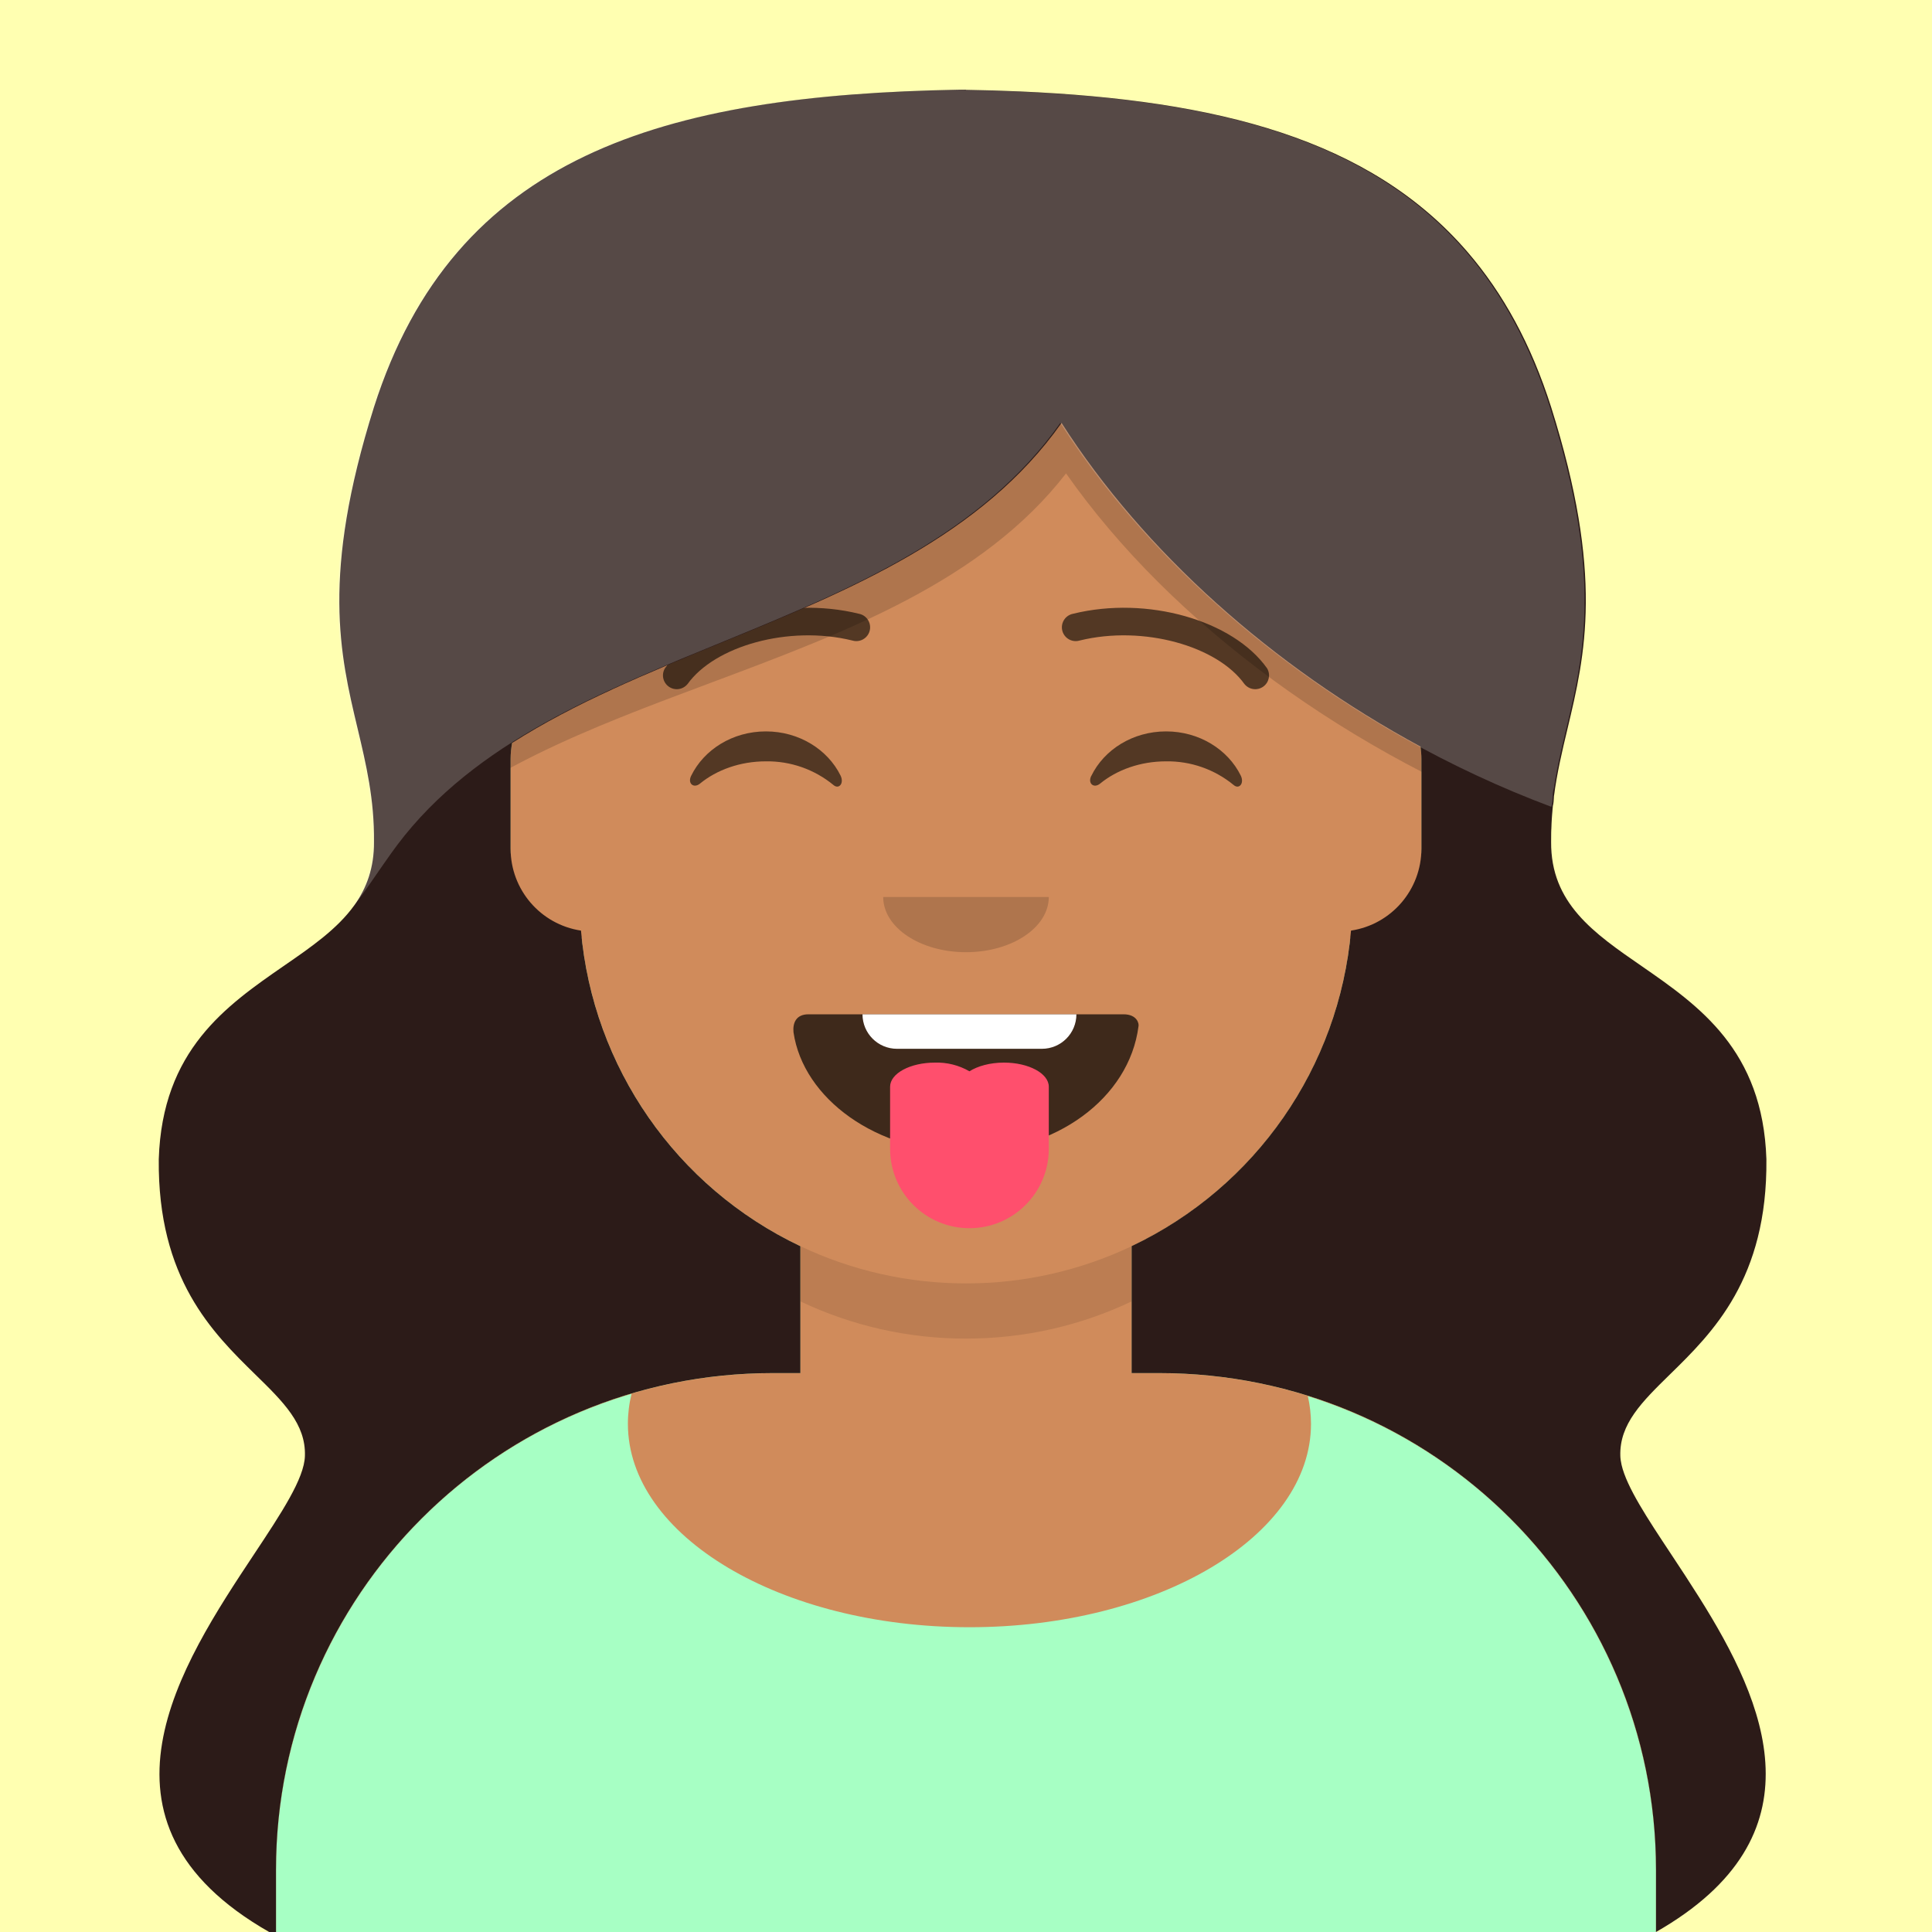
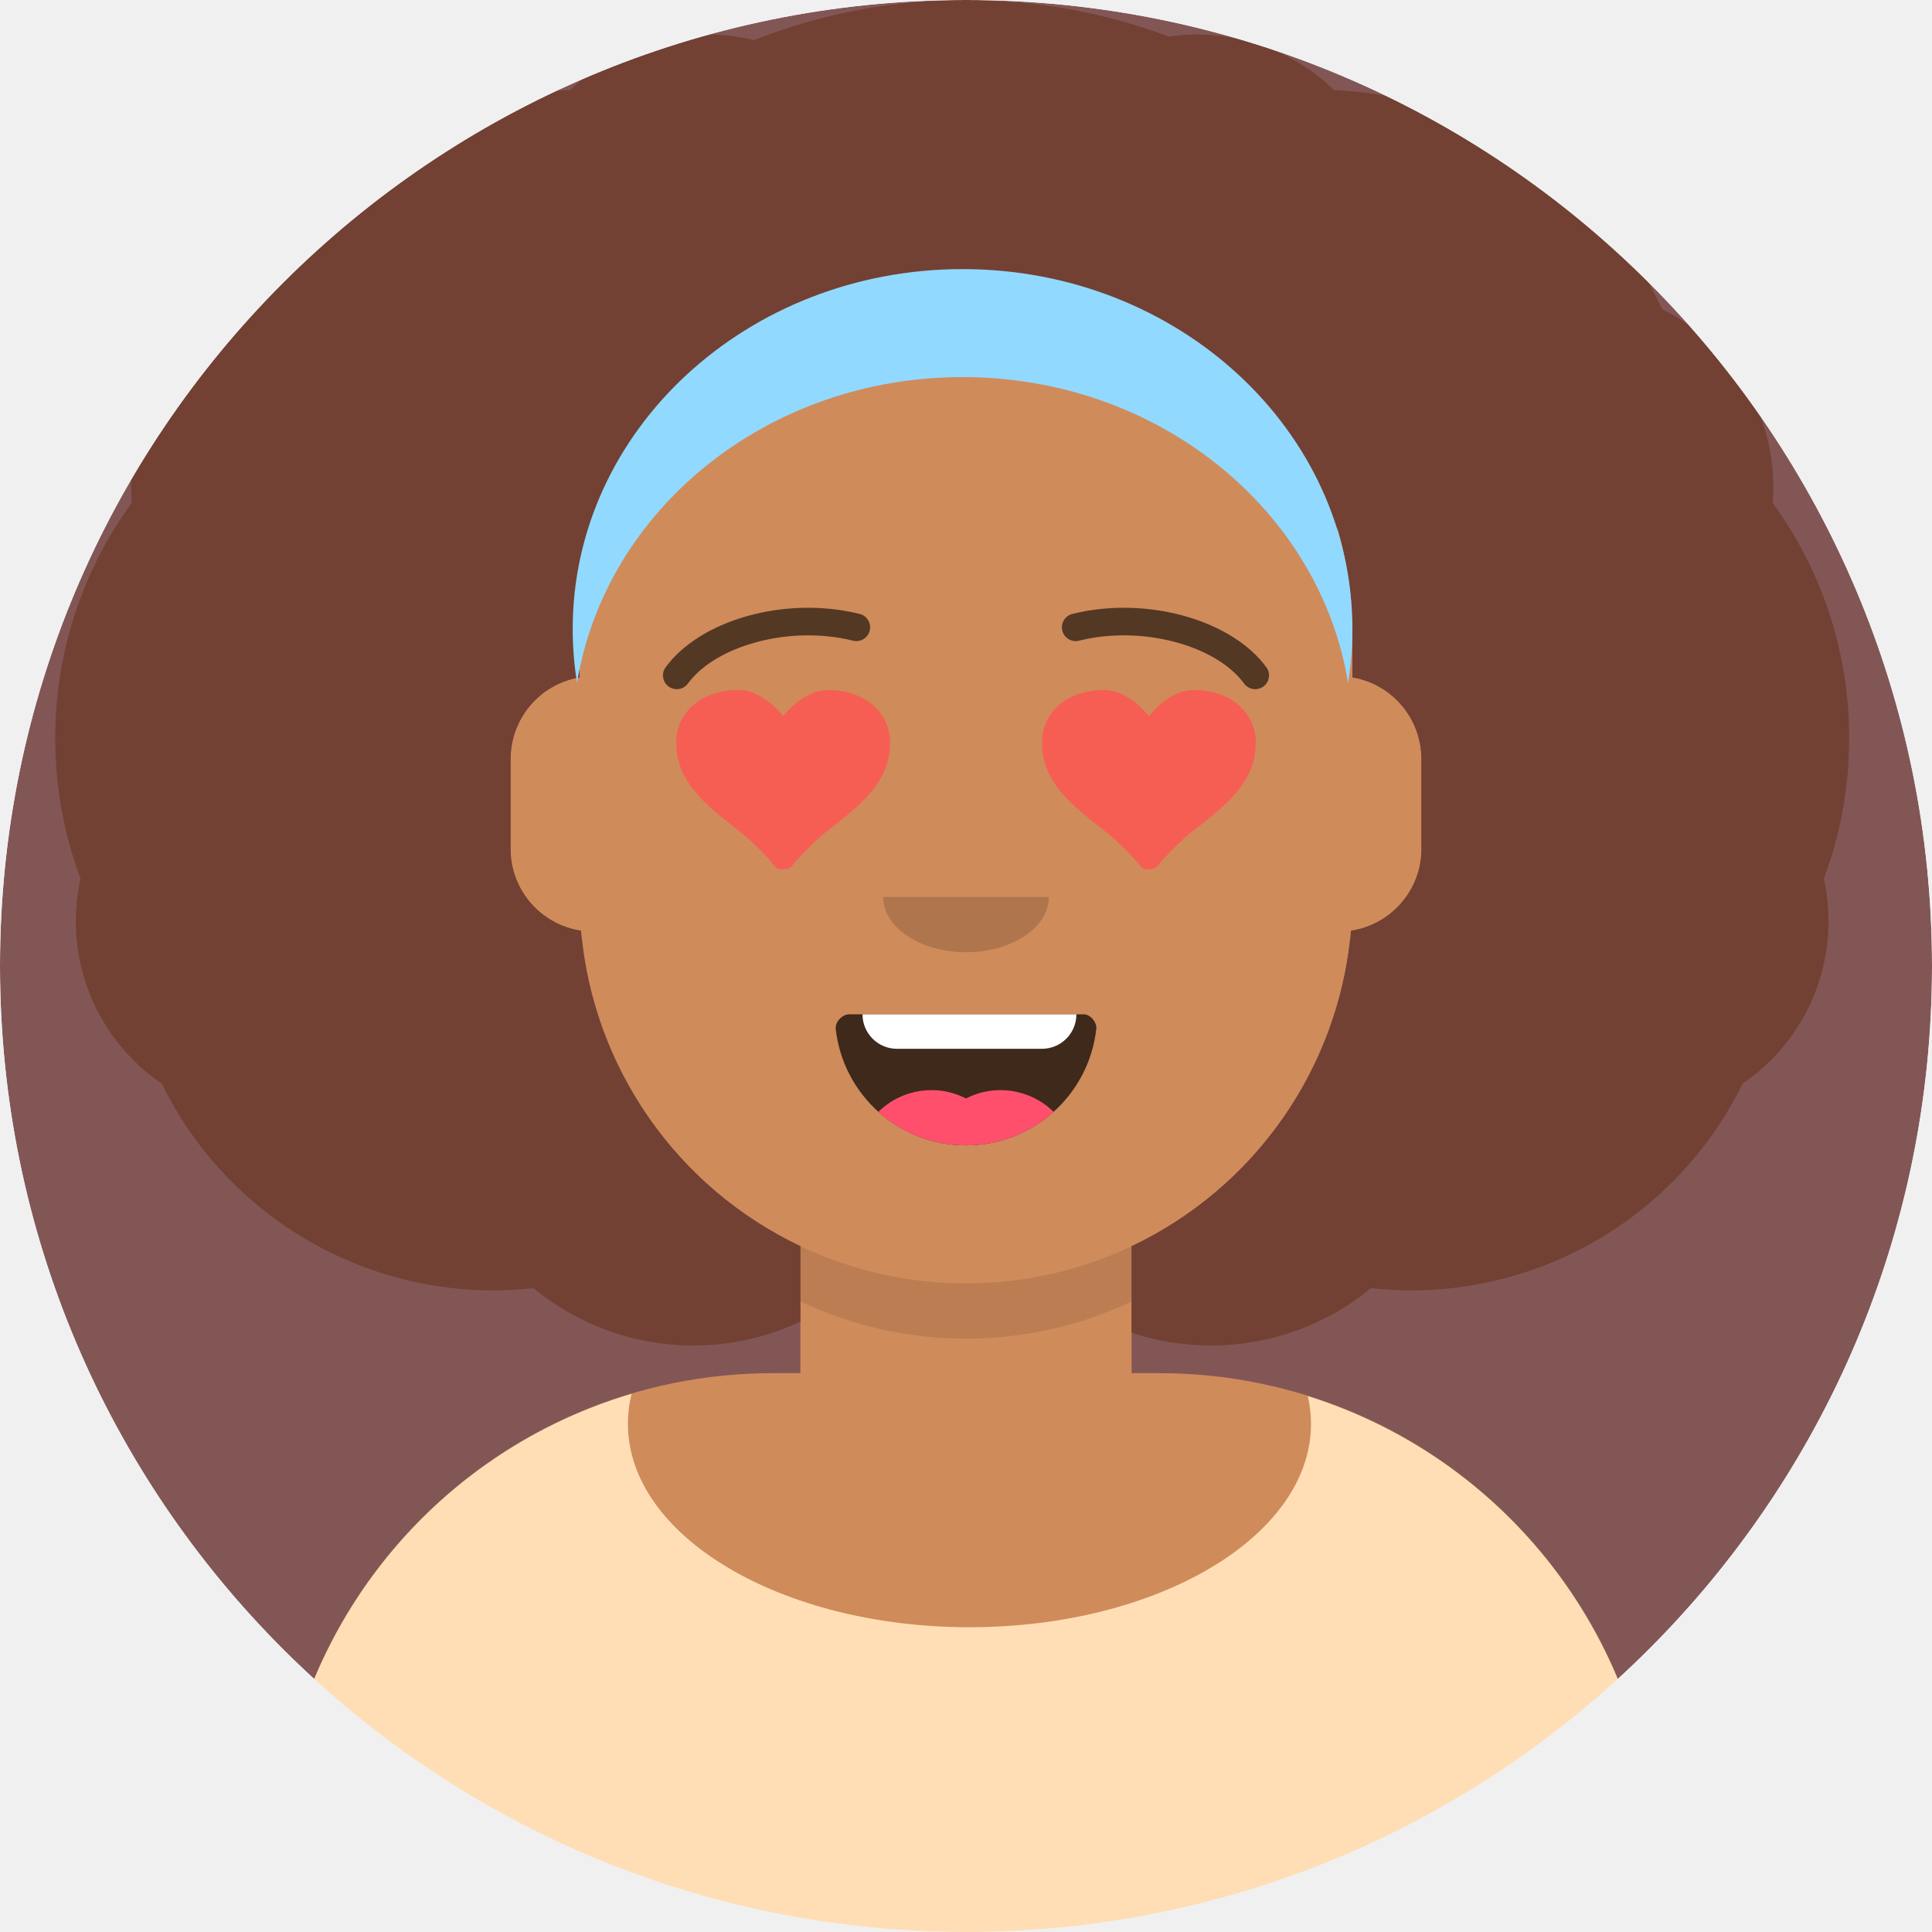
- <svg xmlns="http://www.w3.org/2000/svg" viewBox="0 0 280 280" fill="none" shape-rendering="auto">
-   <mask id="viewboxMask">
-     <rect width="280" height="280" rx="0" ry="0" x="0" y="0" fill="#fff" />
-   </mask>
-   <g mask="url(#viewboxMask)">
-     <rect fill="#ffffb1" width="280" height="280" x="0" y="0" />
-     <g transform="translate(8)">
-       <path d="M132 36a56 56 0 0 0-56 56v6.17A12 12 0 0 0 66 110v14a12 12 0 0 0 10.3 11.88 56.04 56.04 0 0 0 31.7 44.73v18.4h-4a72 72 0 0 0-72 72v9h200v-9a72 72 0 0 0-72-72h-4v-18.39a56.04 56.04 0 0 0 31.7-44.73A12 12 0 0 0 198 124v-14a12 12 0 0 0-10-11.83V92a56 56 0 0 0-56-56Z" fill="#d08b5b" />
-       <path d="M108 180.61v8a55.79 55.79 0 0 0 24 5.39c8.59 0 16.73-1.93 24-5.39v-8a55.79 55.79 0 0 1-24 5.39 55.79 55.79 0 0 1-24-5.39Z" fill="#000" fill-opacity=".1" />
-       <g transform="translate(0 170)">
-         <path d="M132.5 65.83c27.34 0 49.5-13.2 49.5-29.48 0-1.37-.16-2.7-.46-4.02A72.03 72.03 0 0 1 232 101.05V110H32v-8.95A72.03 72.03 0 0 1 83.53 32a18 18 0 0 0-.53 4.35c0 16.28 22.16 29.48 49.5 29.48Z" fill="#a7ffc4" />
+ <svg xmlns="http://www.w3.org/2000/svg" viewBox="0 0 512 512" width="512" height="512">
+   <defs>
+     <clipPath id="fc">
+       <circle cx="256" cy="256" r="256" />
+     </clipPath>
+   </defs>
+   <g clip-path="url(#fc)">
+     <svg viewBox="0 0 280 280" width="512" height="512" preserveAspectRatio="xMidYMid meet">
+       <mask id="viewboxMask">
+         <rect width="280" height="280" rx="0" ry="0" x="0" y="0" fill="#fff" />
+       </mask>
+       <g mask="url(#viewboxMask)">
+         <rect fill="#835656" width="280" height="280" x="0" y="0" />
+         <g transform="translate(8)">
+           <path d="M132 36a56 56 0 0 0-56 56v6.17A12 12 0 0 0 66 110v14a12 12 0 0 0 10.3 11.88 56.04 56.04 0 0 0 31.7 44.73v18.4h-4a72 72 0 0 0-72 72v9h200v-9a72 72 0 0 0-72-72h-4v-18.39a56.04 56.04 0 0 0 31.7-44.73A12 12 0 0 0 198 124v-14a12 12 0 0 0-10-11.83V92a56 56 0 0 0-56-56Z" fill="#d08b5b" />
+           <path d="M108 180.61v8a55.79 55.79 0 0 0 24 5.39c8.59 0 16.73-1.93 24-5.39v-8a55.79 55.79 0 0 1-24 5.39 55.79 55.79 0 0 1-24-5.39Z" fill="#000" fill-opacity=".1" />
+           <g transform="translate(0 170)">
+             <path d="M132.5 65.83c27.34 0 49.5-13.2 49.5-29.48 0-1.37-.16-2.7-.46-4.02A72.03 72.03 0 0 1 232 101.05V110H32v-8.95A72.03 72.03 0 0 1 83.53 32a18 18 0 0 0-.53 4.35c0 16.28 22.16 29.48 49.5 29.48Z" fill="#ffdeb5" />
+           </g>
+           <g transform="translate(78 134)">
+             <path fill-rule="evenodd" clip-rule="evenodd" d="M35.12 15.13a19 19 0 0 0 37.77-.09c.08-.77-.77-2.04-1.85-2.04H37.1C36 13 35 14.18 35.12 15.13Z" fill="#000" fill-opacity=".7" />
+             <path d="M70 13H39a5 5 0 0 0 5 5h21a5 5 0 0 0 5-5Z" fill="#fff" />
+             <path d="M66.7 27.14A10.96 10.96 0 0 0 54 25.2a10.95 10.95 0 0 0-12.7 1.94A18.93 18.93 0 0 0 54 32c4.88 0 9.33-1.84 12.7-4.86Z" fill="#FF4F6D" />
+           </g>
+           <g transform="translate(104 122)">
+             <path fill-rule="evenodd" clip-rule="evenodd" d="M16 8c0 4.42 5.37 8 12 8s12-3.58 12-8" fill="#000" fill-opacity=".16" />
+           </g>
+           <g transform="translate(76 90)">
+             <path d="M35.96 10c-2.55 0-5.08 1.98-6.46 3.82-1.39-1.84-3.9-3.82-6.46-3.82-5.49 0-9.04 3.33-9.04 7.64 0 5.73 4.41 9.13 9.04 12.74 1.66 1.23 4.78 4.4 5.17 5.1.38.68 2.1.7 2.58 0 .48-.73 3.51-3.87 5.17-5.1 4.63-3.6 9.04-7 9.04-12.74 0-4.3-3.55-7.64-9.04-7.64ZM88.96 10c-2.55 0-5.08 1.98-6.46 3.82-1.39-1.84-3.9-3.82-6.46-3.82-5.49 0-9.04 3.33-9.04 7.64 0 5.73 4.41 9.13 9.04 12.74 1.65 1.23 4.78 4.4 5.17 5.1.38.68 2.1.7 2.58 0 .48-.73 3.51-3.87 5.17-5.1 4.63-3.6 9.04-7 9.04-12.74 0-4.3-3.55-7.64-9.04-7.64Z" fill="#FF5353" fill-opacity=".8" />
+           </g>
+           <g transform="translate(76 82)">
+             <path d="M15.63 17.16c3.92-5.51 14.65-8.6 23.9-6.33a2 2 0 1 0 .95-3.88c-10.74-2.64-23.17.94-28.11 7.9a2 2 0 0 0 3.26 2.3ZM96.37 17.16c-3.91-5.51-14.65-8.6-23.9-6.33a2 2 0 1 1-.95-3.88c10.74-2.64 23.17.94 28.11 7.9a2 2 0 0 1-3.26 2.3Z" fill="#000" fill-opacity=".6" />
+           </g>
+           <g transform="translate(-1)">
+             <path d="M250 70.5c0 .8-.03 1.6-.1 2.37A57.74 57.74 0 0 1 261 107c0 7.16-1.3 14.01-3.67 20.34a28.47 28.47 0 0 1-11.78 29.71 53.5 53.5 0 0 1-53.86 29.64A36.35 36.35 0 0 1 168.5 195c-4.02 0-7.88-.65-11.5-1.85v-12.54a56.03 56.03 0 0 0 31.8-45.74A12 12 0 0 0 199 123v-13a12 12 0 0 0-10-11.83V92a56 56 0 0 0-2.22-15.68l1.37 12.87-11.34-24-45.13-19.52-30.12 10.56-21.5 20.19-.04-2.6A55.93 55.93 0 0 0 77 92v6.17A12 12 0 0 0 67 110v13a12 12 0 0 0 10.2 11.87A56.03 56.03 0 0 0 109 180.6v10.94A36.36 36.36 0 0 1 93.5 195c-8.8 0-16.88-3.12-23.19-8.31a53.5 53.5 0 0 1-53.86-29.63 28.47 28.47 0 0 1-11.78-29.72A57.87 57.87 0 0 1 1 107a57.74 57.74 0 0 1 11.1-34.13 28.5 28.5 0 0 1 16-28.04 55.02 55.02 0 0 1 47.55-31.78 28.4 28.4 0 0 1 26.6-7.24A83.78 83.78 0 0 1 133 0a83.82 83.82 0 0 1 29.4 5.3 28.4 28.4 0 0 1 23.94 7.76 55.02 55.02 0 0 1 47.56 31.77A28.5 28.5 0 0 1 250 70.5Z" fill="#724133" />
+             <path d="M188.37 98.97c.41-2.55.63-5.16.63-7.82C189 62.35 163.7 39 132.5 39S76 62.35 76 91.15c0 2.66.22 5.27.63 7.82 4.1-25.09 27.55-44.32 55.87-44.32 28.32 0 51.78 19.23 55.87 44.32Z" fill="#92D9FF" />
+           </g>
+           <g transform="translate(49 72)" />
+           <g transform="translate(62 42)" />
+         </g>
      </g>
-       <g transform="translate(78 134)">
-         <path fill-rule="evenodd" clip-rule="evenodd" d="M29 15.6C30.41 25.24 41.06 33 54 33c12.97 0 23.65-7.82 25-18.26.1-.4-.22-1.74-2.17-1.74H31.17c-1.79 0-2.3 1.24-2.17 2.6Z" fill="#000" fill-opacity=".7" />
-         <path d="M70 13H39a5 5 0 0 0 5 5h21a5 5 0 0 0 5-5Z" fill="#fff" />
-         <path d="M43 23.5a1.88 1.88 0 0 0 0 .13v8.87a11.5 11.5 0 1 0 23 0v-8.87a1.62 1.62 0 0 0 0-.13c0-1.93-2.91-3.5-6.5-3.5-2.01 0-3.8.5-5 1.26a9.45 9.45 0 0 0-5-1.26c-3.59 0-6.5 1.57-6.5 3.5Z" fill="#FF4F6D" />
-       </g>
-       <g transform="translate(104 122)">
-         <path fill-rule="evenodd" clip-rule="evenodd" d="M16 8c0 4.42 5.37 8 12 8s12-3.58 12-8" fill="#000" fill-opacity=".16" />
-       </g>
-       <g transform="translate(76 90)">
-         <path d="M16.16 22.45c1.85-3.8 6-6.45 10.84-6.45 4.81 0 8.96 2.63 10.82 6.4.55 1.13-.24 2.05-1.03 1.37a15.05 15.05 0 0 0-9.8-3.43c-3.73 0-7.12 1.24-9.55 3.23-.9.73-1.82-.01-1.28-1.12ZM74.16 22.45c1.85-3.8 6-6.45 10.84-6.45 4.81 0 8.96 2.63 10.82 6.4.55 1.13-.24 2.05-1.03 1.37a15.05 15.05 0 0 0-9.8-3.43c-3.74 0-7.13 1.24-9.56 3.23-.9.73-1.82-.01-1.28-1.12Z" fill-rule="evenodd" clip-rule="evenodd" fill="#000" fill-opacity=".6" />
-       </g>
-       <g transform="translate(76 82)">
-         <path d="M15.63 17.16c3.92-5.51 14.65-8.6 23.9-6.33a2 2 0 1 0 .95-3.88c-10.74-2.64-23.17.94-28.11 7.9a2 2 0 0 0 3.26 2.3ZM96.37 17.16c-3.91-5.51-14.65-8.6-23.9-6.33a2 2 0 1 1-.95-3.88c10.74-2.64 23.17.94 28.11 7.9a2 2 0 0 1-3.26 2.3Z" fill="#000" fill-opacity=".6" />
-       </g>
-       <g transform="translate(-1)">
-         <path d="M44.83 105.6c-.39-1.61-.77-3.24-1.13-4.92-1.95-9.23-2.95-20.22 2.89-39.67-6.9 22.99-4.25 34.15-1.76 44.58 1.23 5.2 2.43 10.2 2.37 16.4a15.44 15.44 0 0 0 0 0c.06-6.2-1.14-11.21-2.37-16.4ZM218.38 114.23c-.13.4-.16.8-.18 1.23l.18-1.23ZM218.05 116.81c-.11 1.09-.2 2.2-.23 3.35-29.04-10.76-54.94-29.62-70.32-51.55-12.1 15.62-31.96 23.04-51.63 30.4-17.38 6.5-34.62 12.94-46.2 24.94l1.09-1.5c11-14.6 28.76-21.88 46.7-29.24 18.82-7.71 37.82-15.5 49.39-31.9 15.4 24.1 41.81 44.65 71.16 55.63l.04-.12Z" fill="#000" fill-opacity=".16" />
-         <path d="M32 280h1v-9a72 72 0 0 1 72-72h4v-18.39a56.03 56.03 0 0 1-31.8-45.74A12 12 0 0 1 67 123v-13c0-.8.08-1.57.22-2.32 9.12-5.82 19.65-10.13 30.24-14.48 18.81-7.71 37.82-15.5 49.39-31.9C158.8 80 177.4 96.6 198.87 108.2c.08.59.13 1.19.13 1.8v13a12 12 0 0 1-10.2 11.87A56.03 56.03 0 0 1 157 180.6V199h4a72 72 0 0 1 72 72v9c24.41-13.94 15.86-33.21 6.28-48.46a303.17 303.17 0 0 0-4.07-6.27c-3.48-5.25-6.45-9.74-7.2-12.97-.1-.46-.17-.9-.18-1.3-.14-4.62 3.14-7.84 7.16-11.78 6.22-6.08 14.18-13.89 14.01-31.22-.51-15.83-9.8-22.25-18.1-28-6.93-4.78-13.17-9.1-13.1-18-.01-1.82.08-3.54.25-5.19.11-.4.13-.83.15-1.25v-.1c.45-3.44 1.2-6.62 1.98-9.87 2.55-10.72 5.3-22.23-2.38-46.59-2.9-9.12-6.97-16.5-12.1-22.46-14.12-16.42-36.35-22.04-64.9-23.29-2.55-.11-5.15-.19-7.8-.23V13h-1c-43.08.77-73.16 9.54-84.8 46-7.67 24.36-4.93 35.87-2.37 46.6 1.23 5.19 2.43 10.2 2.37 16.4.03 3.75-1.06 6.7-2.85 9.2-2.46 3.43-6.23 6.04-10.24 8.8-8.3 5.75-17.6 12.17-18.1 28-.17 17.33 7.8 25.14 14.01 31.22 4.03 3.94 7.32 7.16 7.17 11.78-.08 3.26-3.4 8.27-7.38 14.27-10.54 15.9-25.7 38.8 2.2 54.73Z" fill="#2c1b18" />
-         <path fill-rule="evenodd" clip-rule="evenodd" d="M50.58 122.45c22.54-29.92 73.49-29.13 96.09-61.15 15.4 24.1 41.82 44.65 71.16 55.63.3-.86.08-1.85.37-2.7 2.15-14.14 9.14-24.37-.58-55.23-11.63-36.46-41.71-45.23-84.8-45.98l-1-.02c-43.08.77-73.16 9.54-84.8 46-11.38 36.16.17 44 0 63 .04 3.75-1.05 6.7-2.85 9.2.19.4 4.16-5.76 6.41-8.75Z" fill="#fff" fill-opacity=".2" />
-       </g>
-       <g transform="translate(49 72)" />
-       <g transform="translate(62 42)" />
-     </g>
+     </svg>
  </g>
</svg>
